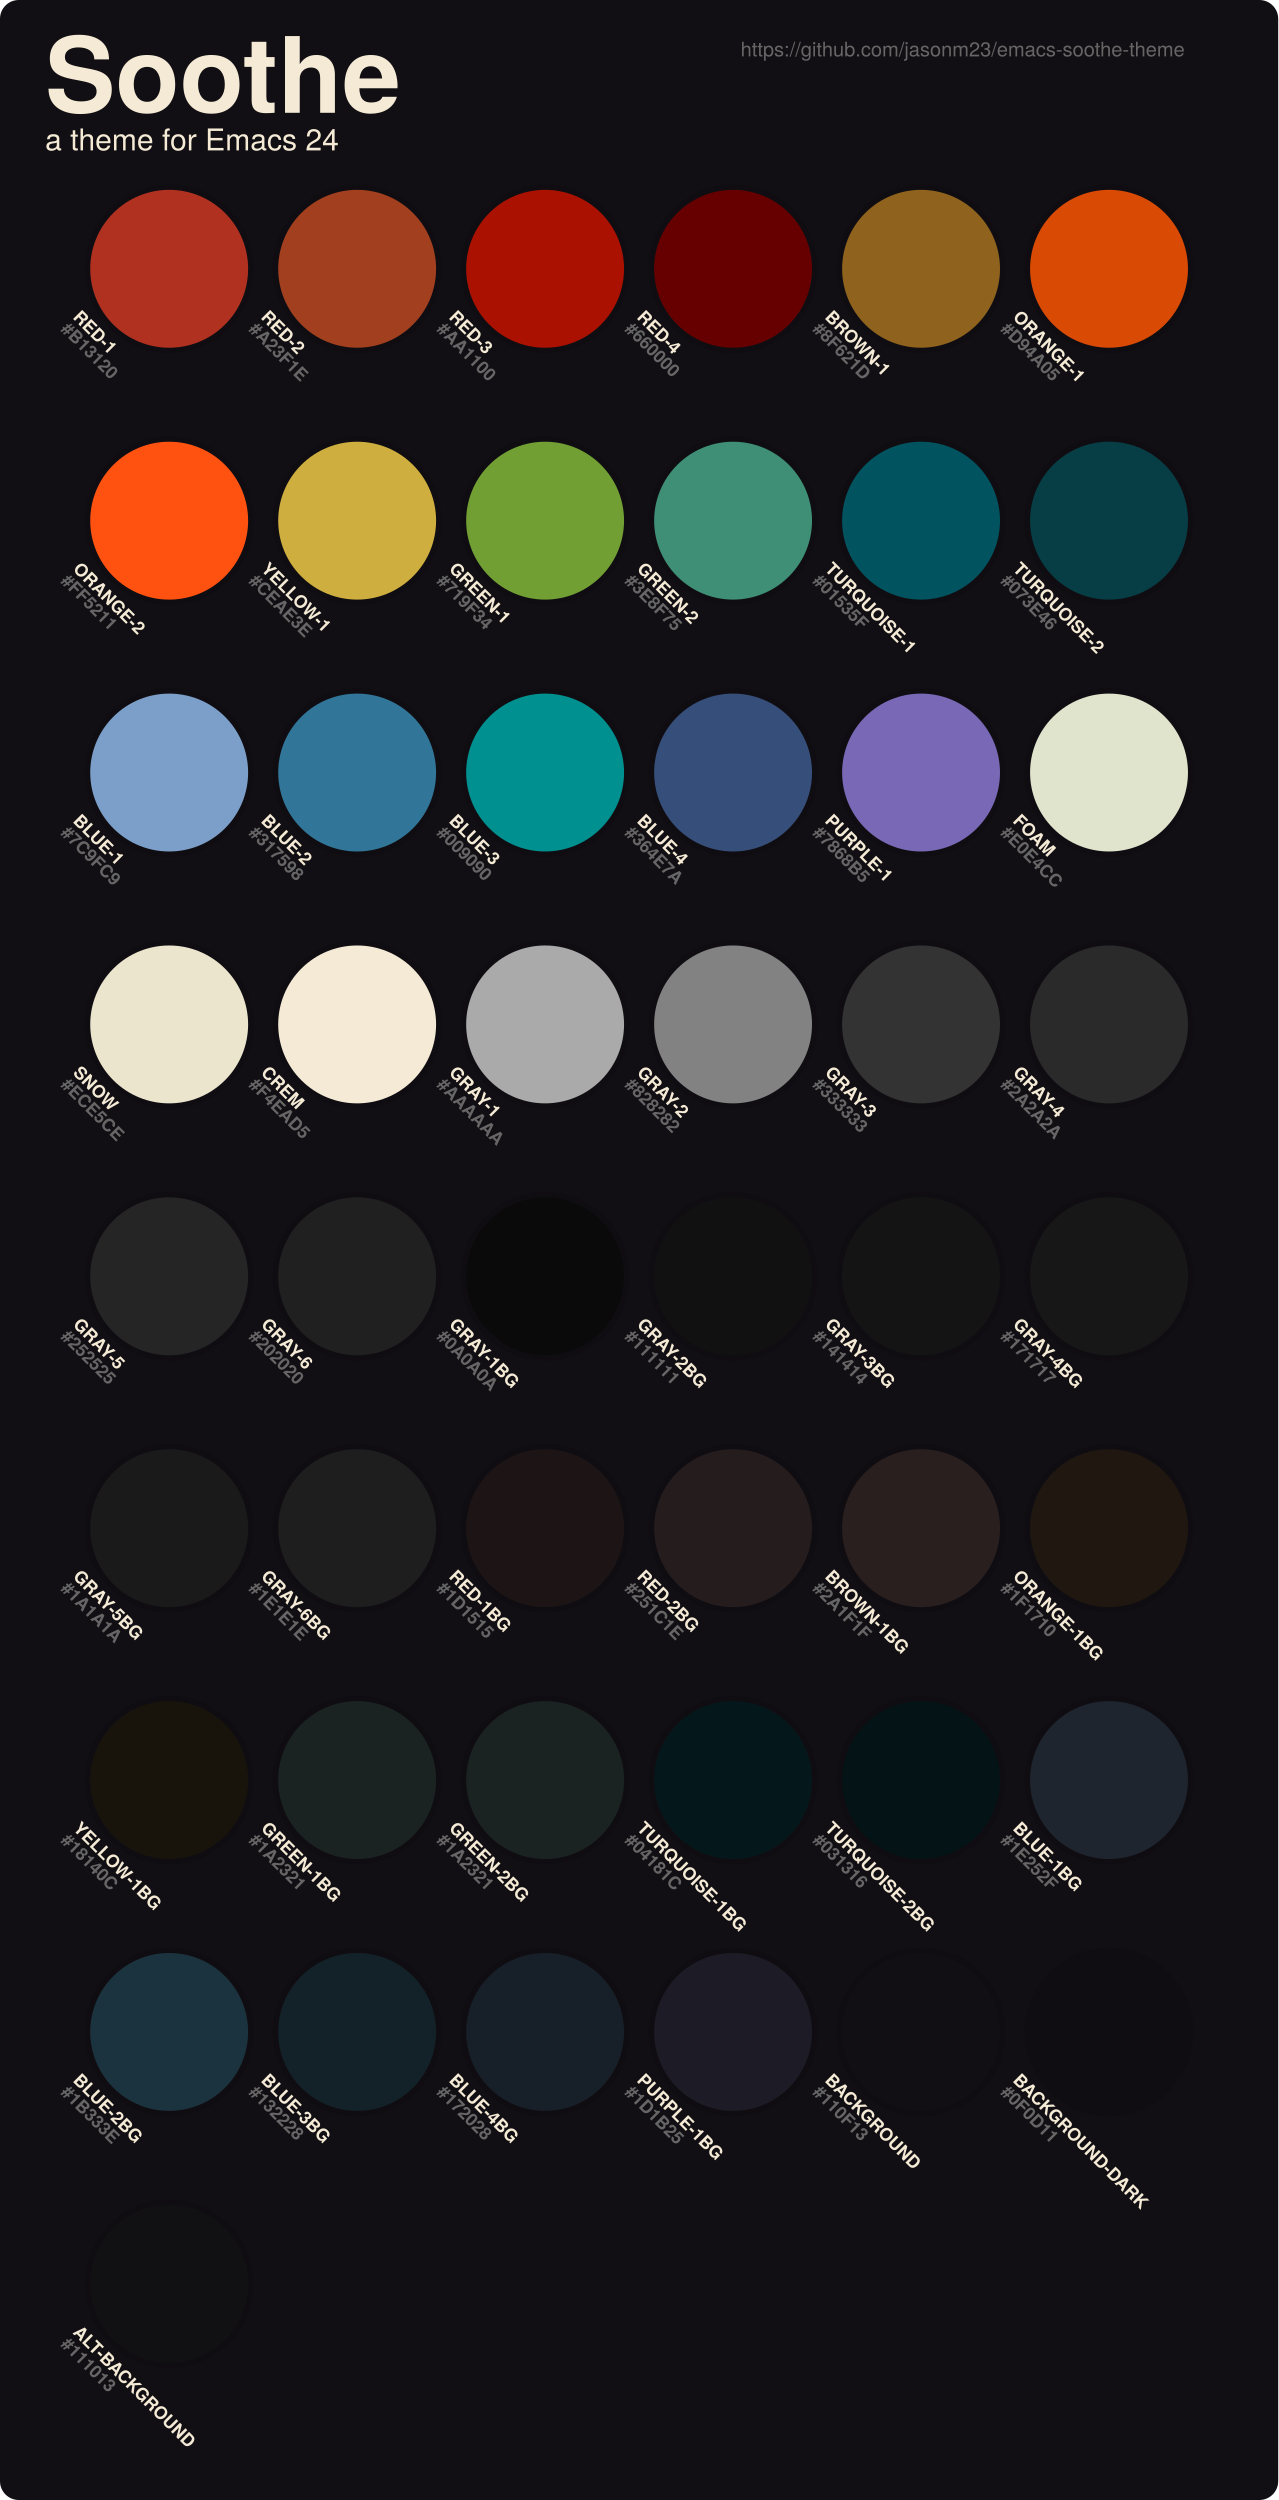
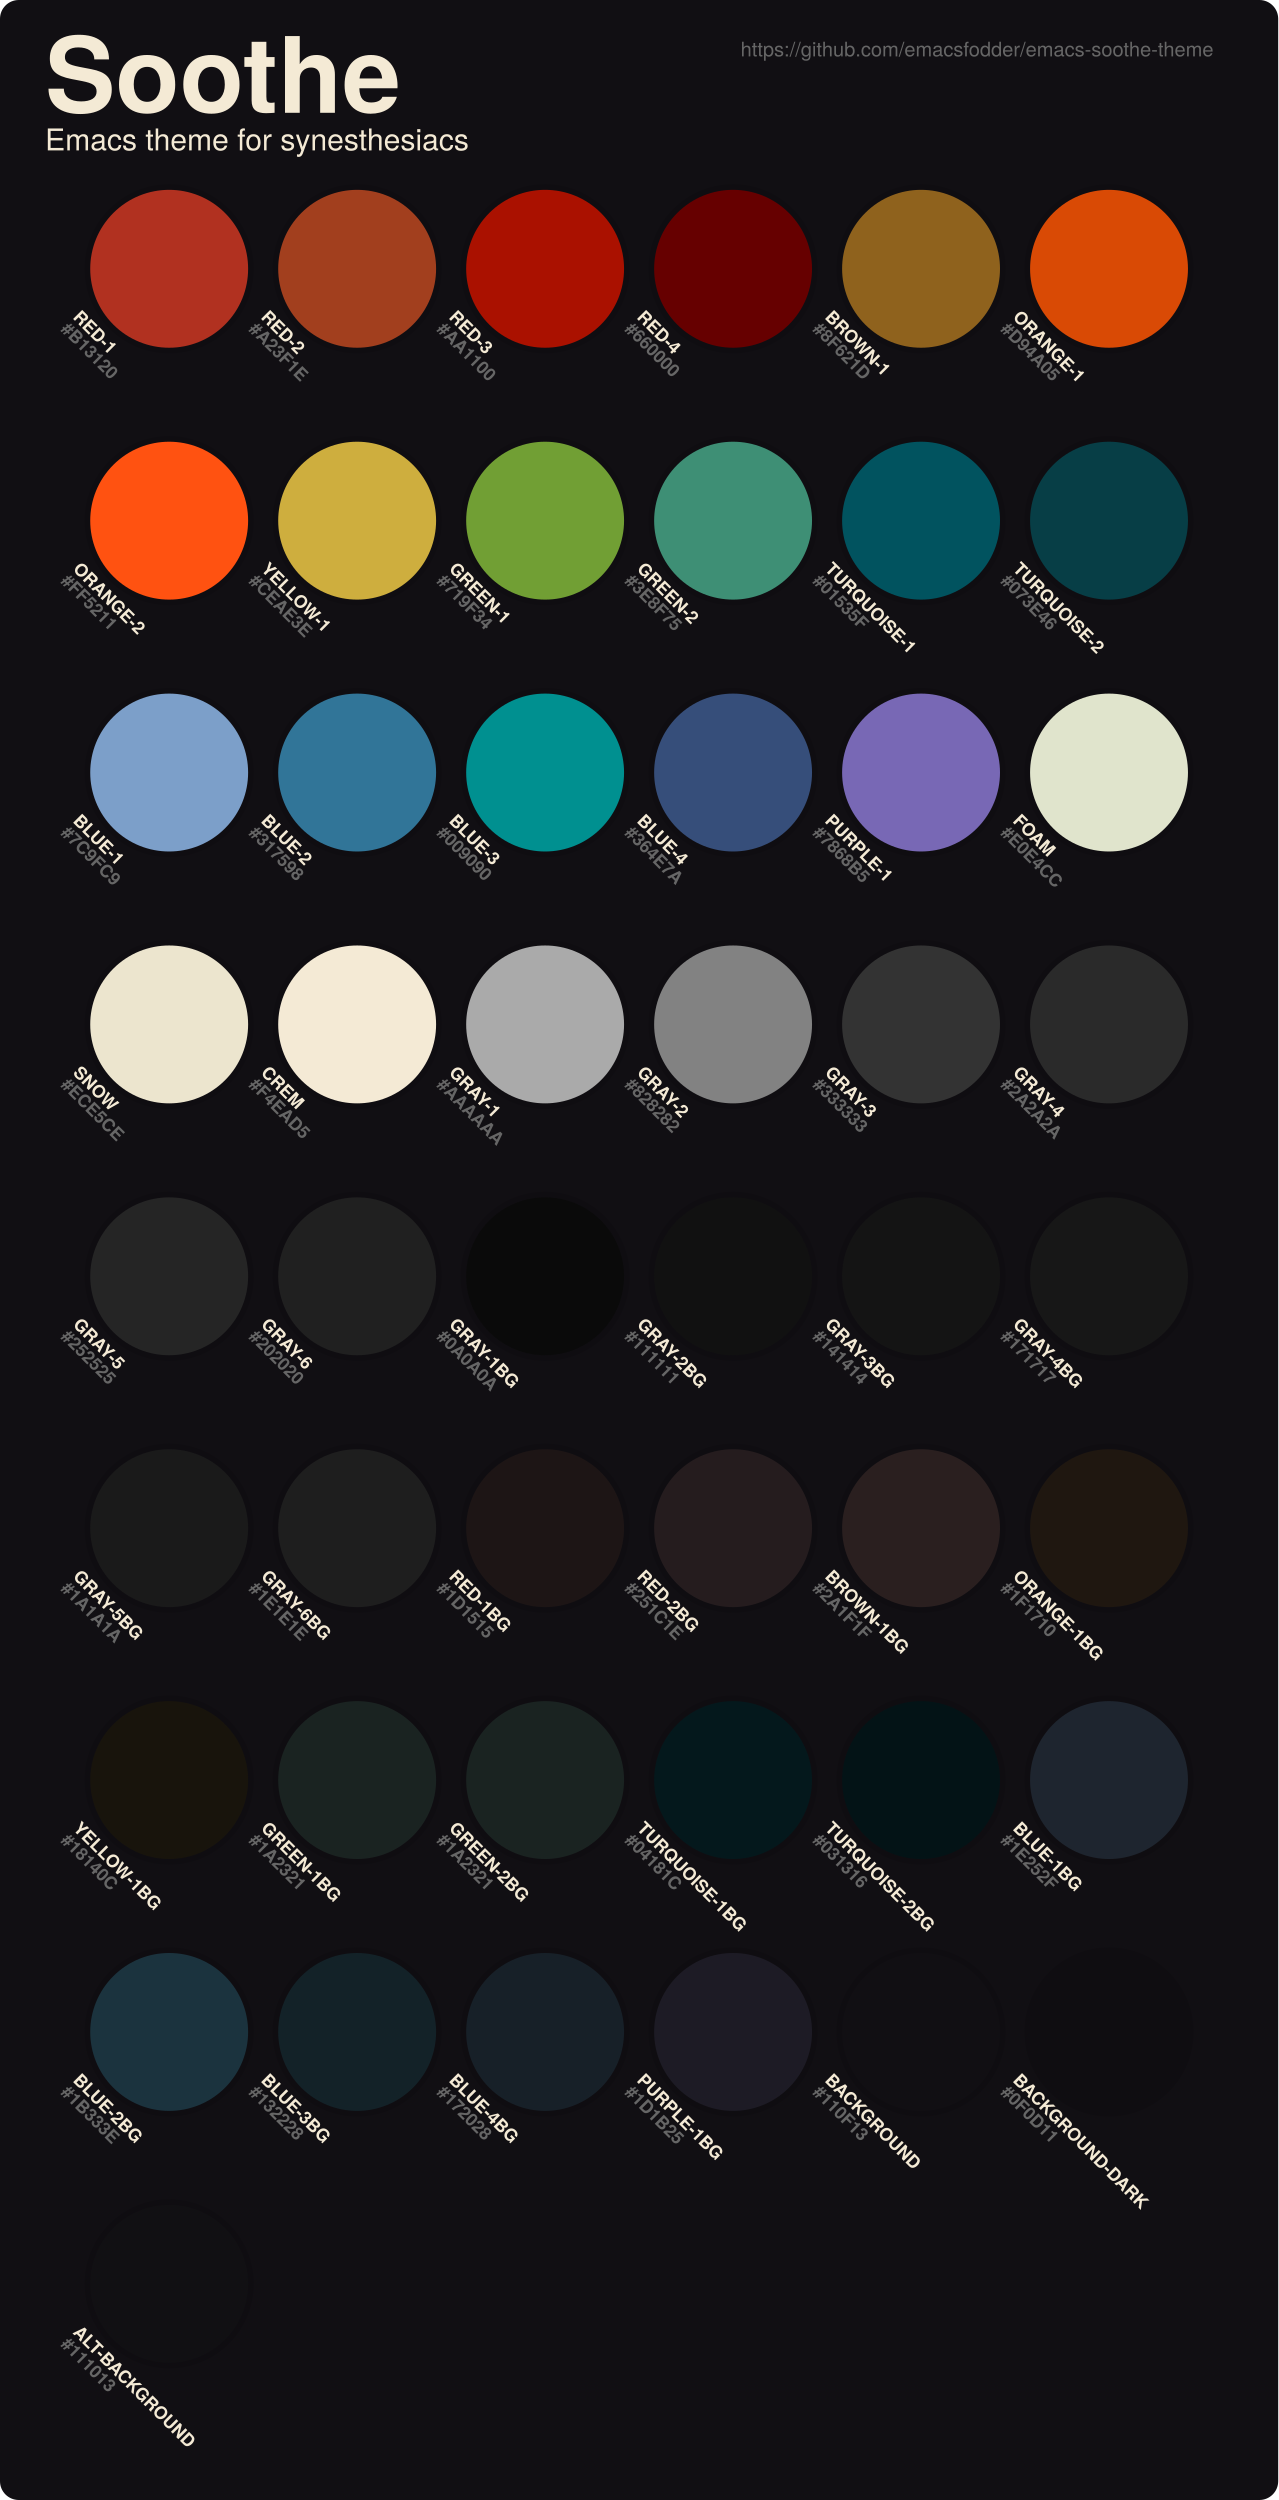
<svg xmlns="http://www.w3.org/2000/svg" width="680px" height="1330px" version="1.1">
-   <style>    
+   <style>
    text {
      font-family: "Helvetica Neue";
      fill: #F4EAD5;
-     }    
+     }
  </style>
  <rect x="0" y="0" rx="10" width="680px" height="1330px" fill="#110F13" />
  <g transform="translate(14,10)">
    <text style="font-size:42pt;" font-weight="bold" x="10" y="50">Soothe</text>
-     <text style="font-size:12pt;" x="10" y="70">a theme for Emacs 24</text>
-     <text style="font-size:8pt;fill:#666" x="380" y="20">https://github.com/jasonm23/emacs-soothe-theme</text>
+     <text style="font-size:12pt;" x="10" y="70">Emacs theme for synesthesiacs</text>
+     <text style="font-size:8pt;fill:#666" x="380" y="20">https://github.com/emacsfodder/emacs-soothe-theme</text>
  </g>
  <g transform="translate(70,-40)">
    <g transform="translate(20,84),rotate(45)">
      <ellipse cx="70" cy="70" rx="45" ry="45" fill="#0F0D11" />
      <ellipse cx="70" cy="70" rx="42" ry="42" fill="#B13120" />
      <text style="font-size:7pt" font-weight="bold" x="52" y="125">RED-1</text>
      <text style="font-size:7pt; fill:#666;" font-weight="bold" x="52" y="134">#B13120</text>
    </g>
    <g transform="translate(120,84),rotate(45)">
      <ellipse cx="70" cy="70" rx="45" ry="45" fill="#0F0D11" />
      <ellipse cx="70" cy="70" rx="42" ry="42" fill="#A23F1E" />
      <text style="font-size:7pt" font-weight="bold" x="52" y="125">RED-2</text>
      <text style="font-size:7pt; fill:#666;" font-weight="bold" x="52" y="134">#A23F1E</text>
    </g>
    <g transform="translate(220,84),rotate(45)">
      <ellipse cx="70" cy="70" rx="45" ry="45" fill="#0F0D11" />
      <ellipse cx="70" cy="70" rx="42" ry="42" fill="#AA1100" />
      <text style="font-size:7pt" font-weight="bold" x="52" y="125">RED-3</text>
      <text style="font-size:7pt; fill:#666;" font-weight="bold" x="52" y="134">#AA1100</text>
    </g>
    <g transform="translate(320,84),rotate(45)">
      <ellipse cx="70" cy="70" rx="45" ry="45" fill="#0F0D11" />
      <ellipse cx="70" cy="70" rx="42" ry="42" fill="#660000" />
      <text style="font-size:7pt" font-weight="bold" x="52" y="125">RED-4</text>
      <text style="font-size:7pt; fill:#666;" font-weight="bold" x="52" y="134">#660000</text>
    </g>
    <g transform="translate(420,84),rotate(45)">
      <ellipse cx="70" cy="70" rx="45" ry="45" fill="#0F0D11" />
      <ellipse cx="70" cy="70" rx="42" ry="42" fill="#8F621D" />
      <text style="font-size:7pt" font-weight="bold" x="52" y="125">BROWN-1</text>
      <text style="font-size:7pt; fill:#666;" font-weight="bold" x="52" y="134">#8F621D</text>
    </g>
    <g transform="translate(520,84),rotate(45)">
      <ellipse cx="70" cy="70" rx="45" ry="45" fill="#0F0D11" />
      <ellipse cx="70" cy="70" rx="42" ry="42" fill="#D94A05" />
      <text style="font-size:7pt" font-weight="bold" x="52" y="125">ORANGE-1</text>
      <text style="font-size:7pt; fill:#666;" font-weight="bold" x="52" y="134">#D94A05</text>
    </g>
    <g transform="translate(20,218),rotate(45)">
      <ellipse cx="70" cy="70" rx="45" ry="45" fill="#0F0D11" />
      <ellipse cx="70" cy="70" rx="42" ry="42" fill="#FF5211" />
      <text style="font-size:7pt" font-weight="bold" x="52" y="125">ORANGE-2</text>
      <text style="font-size:7pt; fill:#666;" font-weight="bold" x="52" y="134">#FF5211</text>
    </g>
    <g transform="translate(120,218),rotate(45)">
      <ellipse cx="70" cy="70" rx="45" ry="45" fill="#0F0D11" />
      <ellipse cx="70" cy="70" rx="42" ry="42" fill="#CEAE3E" />
      <text style="font-size:7pt" font-weight="bold" x="52" y="125">YELLOW-1</text>
      <text style="font-size:7pt; fill:#666;" font-weight="bold" x="52" y="134">#CEAE3E</text>
    </g>
    <g transform="translate(220,218),rotate(45)">
      <ellipse cx="70" cy="70" rx="45" ry="45" fill="#0F0D11" />
      <ellipse cx="70" cy="70" rx="42" ry="42" fill="#719F34" />
      <text style="font-size:7pt" font-weight="bold" x="52" y="125">GREEN-1</text>
      <text style="font-size:7pt; fill:#666;" font-weight="bold" x="52" y="134">#719F34</text>
    </g>
    <g transform="translate(320,218),rotate(45)">
      <ellipse cx="70" cy="70" rx="45" ry="45" fill="#0F0D11" />
      <ellipse cx="70" cy="70" rx="42" ry="42" fill="#3E8F75" />
      <text style="font-size:7pt" font-weight="bold" x="52" y="125">GREEN-2</text>
      <text style="font-size:7pt; fill:#666;" font-weight="bold" x="52" y="134">#3E8F75</text>
    </g>
    <g transform="translate(420,218),rotate(45)">
      <ellipse cx="70" cy="70" rx="45" ry="45" fill="#0F0D11" />
      <ellipse cx="70" cy="70" rx="42" ry="42" fill="#01535F" />
      <text style="font-size:7pt" font-weight="bold" x="52" y="125">TURQUOISE-1</text>
      <text style="font-size:7pt; fill:#666;" font-weight="bold" x="52" y="134">#01535F</text>
    </g>
    <g transform="translate(520,218),rotate(45)">
      <ellipse cx="70" cy="70" rx="45" ry="45" fill="#0F0D11" />
      <ellipse cx="70" cy="70" rx="42" ry="42" fill="#073E46" />
      <text style="font-size:7pt" font-weight="bold" x="52" y="125">TURQUOISE-2</text>
      <text style="font-size:7pt; fill:#666;" font-weight="bold" x="52" y="134">#073E46</text>
    </g>
    <g transform="translate(20,352),rotate(45)">
      <ellipse cx="70" cy="70" rx="45" ry="45" fill="#0F0D11" />
      <ellipse cx="70" cy="70" rx="42" ry="42" fill="#7C9FC9" />
      <text style="font-size:7pt" font-weight="bold" x="52" y="125">BLUE-1</text>
      <text style="font-size:7pt; fill:#666;" font-weight="bold" x="52" y="134">#7C9FC9</text>
    </g>
    <g transform="translate(120,352),rotate(45)">
      <ellipse cx="70" cy="70" rx="45" ry="45" fill="#0F0D11" />
      <ellipse cx="70" cy="70" rx="42" ry="42" fill="#317598" />
      <text style="font-size:7pt" font-weight="bold" x="52" y="125">BLUE-2</text>
      <text style="font-size:7pt; fill:#666;" font-weight="bold" x="52" y="134">#317598</text>
    </g>
    <g transform="translate(220,352),rotate(45)">
      <ellipse cx="70" cy="70" rx="45" ry="45" fill="#0F0D11" />
      <ellipse cx="70" cy="70" rx="42" ry="42" fill="#009090" />
      <text style="font-size:7pt" font-weight="bold" x="52" y="125">BLUE-3</text>
      <text style="font-size:7pt; fill:#666;" font-weight="bold" x="52" y="134">#009090</text>
    </g>
    <g transform="translate(320,352),rotate(45)">
      <ellipse cx="70" cy="70" rx="45" ry="45" fill="#0F0D11" />
      <ellipse cx="70" cy="70" rx="42" ry="42" fill="#364E7A" />
      <text style="font-size:7pt" font-weight="bold" x="52" y="125">BLUE-4</text>
      <text style="font-size:7pt; fill:#666;" font-weight="bold" x="52" y="134">#364E7A</text>
    </g>
    <g transform="translate(420,352),rotate(45)">
      <ellipse cx="70" cy="70" rx="45" ry="45" fill="#0F0D11" />
      <ellipse cx="70" cy="70" rx="42" ry="42" fill="#7868B5" />
      <text style="font-size:7pt" font-weight="bold" x="52" y="125">PURPLE-1</text>
      <text style="font-size:7pt; fill:#666;" font-weight="bold" x="52" y="134">#7868B5</text>
    </g>
    <g transform="translate(520,352),rotate(45)">
      <ellipse cx="70" cy="70" rx="45" ry="45" fill="#0F0D11" />
      <ellipse cx="70" cy="70" rx="42" ry="42" fill="#E0E4CC" />
      <text style="font-size:7pt" font-weight="bold" x="52" y="125">FOAM</text>
      <text style="font-size:7pt; fill:#666;" font-weight="bold" x="52" y="134">#E0E4CC</text>
    </g>
    <g transform="translate(20,486),rotate(45)">
      <ellipse cx="70" cy="70" rx="45" ry="45" fill="#0F0D11" />
      <ellipse cx="70" cy="70" rx="42" ry="42" fill="#ECE5CE" />
      <text style="font-size:7pt" font-weight="bold" x="52" y="125">SNOW</text>
      <text style="font-size:7pt; fill:#666;" font-weight="bold" x="52" y="134">#ECE5CE</text>
    </g>
    <g transform="translate(120,486),rotate(45)">
      <ellipse cx="70" cy="70" rx="45" ry="45" fill="#0F0D11" />
      <ellipse cx="70" cy="70" rx="42" ry="42" fill="#F4EAD5" />
      <text style="font-size:7pt" font-weight="bold" x="52" y="125">CREM</text>
      <text style="font-size:7pt; fill:#666;" font-weight="bold" x="52" y="134">#F4EAD5</text>
    </g>
    <g transform="translate(220,486),rotate(45)">
      <ellipse cx="70" cy="70" rx="45" ry="45" fill="#0F0D11" />
      <ellipse cx="70" cy="70" rx="42" ry="42" fill="#AAAAAA" />
      <text style="font-size:7pt" font-weight="bold" x="52" y="125">GRAY-1</text>
      <text style="font-size:7pt; fill:#666;" font-weight="bold" x="52" y="134">#AAAAAA</text>
    </g>
    <g transform="translate(320,486),rotate(45)">
      <ellipse cx="70" cy="70" rx="45" ry="45" fill="#0F0D11" />
      <ellipse cx="70" cy="70" rx="42" ry="42" fill="#828282" />
      <text style="font-size:7pt" font-weight="bold" x="52" y="125">GRAY-2</text>
      <text style="font-size:7pt; fill:#666;" font-weight="bold" x="52" y="134">#828282</text>
    </g>
    <g transform="translate(420,486),rotate(45)">
      <ellipse cx="70" cy="70" rx="45" ry="45" fill="#0F0D11" />
      <ellipse cx="70" cy="70" rx="42" ry="42" fill="#333333" />
      <text style="font-size:7pt" font-weight="bold" x="52" y="125">GRAY-3</text>
      <text style="font-size:7pt; fill:#666;" font-weight="bold" x="52" y="134">#333333</text>
    </g>
    <g transform="translate(520,486),rotate(45)">
      <ellipse cx="70" cy="70" rx="45" ry="45" fill="#0F0D11" />
      <ellipse cx="70" cy="70" rx="42" ry="42" fill="#2A2A2A" />
      <text style="font-size:7pt" font-weight="bold" x="52" y="125">GRAY-4</text>
      <text style="font-size:7pt; fill:#666;" font-weight="bold" x="52" y="134">#2A2A2A</text>
    </g>
    <g transform="translate(20,620),rotate(45)">
      <ellipse cx="70" cy="70" rx="45" ry="45" fill="#0F0D11" />
      <ellipse cx="70" cy="70" rx="42" ry="42" fill="#252525" />
      <text style="font-size:7pt" font-weight="bold" x="52" y="125">GRAY-5</text>
      <text style="font-size:7pt; fill:#666;" font-weight="bold" x="52" y="134">#252525</text>
    </g>
    <g transform="translate(120,620),rotate(45)">
      <ellipse cx="70" cy="70" rx="45" ry="45" fill="#0F0D11" />
      <ellipse cx="70" cy="70" rx="42" ry="42" fill="#202020" />
      <text style="font-size:7pt" font-weight="bold" x="52" y="125">GRAY-6</text>
      <text style="font-size:7pt; fill:#666;" font-weight="bold" x="52" y="134">#202020</text>
    </g>
    <g transform="translate(220,620),rotate(45)">
      <ellipse cx="70" cy="70" rx="45" ry="45" fill="#0F0D11" />
      <ellipse cx="70" cy="70" rx="42" ry="42" fill="#0A0A0A" />
      <text style="font-size:7pt" font-weight="bold" x="52" y="125">GRAY-1BG</text>
      <text style="font-size:7pt; fill:#666;" font-weight="bold" x="52" y="134">#0A0A0A</text>
    </g>
    <g transform="translate(320,620),rotate(45)">
      <ellipse cx="70" cy="70" rx="45" ry="45" fill="#0F0D11" />
      <ellipse cx="70" cy="70" rx="42" ry="42" fill="#111111" />
      <text style="font-size:7pt" font-weight="bold" x="52" y="125">GRAY-2BG</text>
      <text style="font-size:7pt; fill:#666;" font-weight="bold" x="52" y="134">#111111</text>
    </g>
    <g transform="translate(420,620),rotate(45)">
      <ellipse cx="70" cy="70" rx="45" ry="45" fill="#0F0D11" />
      <ellipse cx="70" cy="70" rx="42" ry="42" fill="#141414" />
      <text style="font-size:7pt" font-weight="bold" x="52" y="125">GRAY-3BG</text>
      <text style="font-size:7pt; fill:#666;" font-weight="bold" x="52" y="134">#141414</text>
    </g>
    <g transform="translate(520,620),rotate(45)">
      <ellipse cx="70" cy="70" rx="45" ry="45" fill="#0F0D11" />
      <ellipse cx="70" cy="70" rx="42" ry="42" fill="#171717" />
      <text style="font-size:7pt" font-weight="bold" x="52" y="125">GRAY-4BG</text>
      <text style="font-size:7pt; fill:#666;" font-weight="bold" x="52" y="134">#171717</text>
    </g>
    <g transform="translate(20,754),rotate(45)">
      <ellipse cx="70" cy="70" rx="45" ry="45" fill="#0F0D11" />
      <ellipse cx="70" cy="70" rx="42" ry="42" fill="#1A1A1A" />
      <text style="font-size:7pt" font-weight="bold" x="52" y="125">GRAY-5BG</text>
      <text style="font-size:7pt; fill:#666;" font-weight="bold" x="52" y="134">#1A1A1A</text>
    </g>
    <g transform="translate(120,754),rotate(45)">
      <ellipse cx="70" cy="70" rx="45" ry="45" fill="#0F0D11" />
      <ellipse cx="70" cy="70" rx="42" ry="42" fill="#1E1E1E" />
      <text style="font-size:7pt" font-weight="bold" x="52" y="125">GRAY-6BG</text>
      <text style="font-size:7pt; fill:#666;" font-weight="bold" x="52" y="134">#1E1E1E</text>
    </g>
    <g transform="translate(220,754),rotate(45)">
      <ellipse cx="70" cy="70" rx="45" ry="45" fill="#0F0D11" />
      <ellipse cx="70" cy="70" rx="42" ry="42" fill="#1D1515" />
      <text style="font-size:7pt" font-weight="bold" x="52" y="125">RED-1BG</text>
      <text style="font-size:7pt; fill:#666;" font-weight="bold" x="52" y="134">#1D1515</text>
    </g>
    <g transform="translate(320,754),rotate(45)">
      <ellipse cx="70" cy="70" rx="45" ry="45" fill="#0F0D11" />
      <ellipse cx="70" cy="70" rx="42" ry="42" fill="#251C1E" />
      <text style="font-size:7pt" font-weight="bold" x="52" y="125">RED-2BG</text>
      <text style="font-size:7pt; fill:#666;" font-weight="bold" x="52" y="134">#251C1E</text>
    </g>
    <g transform="translate(420,754),rotate(45)">
      <ellipse cx="70" cy="70" rx="45" ry="45" fill="#0F0D11" />
      <ellipse cx="70" cy="70" rx="42" ry="42" fill="#2A1F1F" />
      <text style="font-size:7pt" font-weight="bold" x="52" y="125">BROWN-1BG</text>
      <text style="font-size:7pt; fill:#666;" font-weight="bold" x="52" y="134">#2A1F1F</text>
    </g>
    <g transform="translate(520,754),rotate(45)">
      <ellipse cx="70" cy="70" rx="45" ry="45" fill="#0F0D11" />
      <ellipse cx="70" cy="70" rx="42" ry="42" fill="#1F1710" />
      <text style="font-size:7pt" font-weight="bold" x="52" y="125">ORANGE-1BG</text>
      <text style="font-size:7pt; fill:#666;" font-weight="bold" x="52" y="134">#1F1710</text>
    </g>
    <g transform="translate(20,888),rotate(45)">
      <ellipse cx="70" cy="70" rx="45" ry="45" fill="#0F0D11" />
      <ellipse cx="70" cy="70" rx="42" ry="42" fill="#18140C" />
      <text style="font-size:7pt" font-weight="bold" x="52" y="125">YELLOW-1BG</text>
      <text style="font-size:7pt; fill:#666;" font-weight="bold" x="52" y="134">#18140C</text>
    </g>
    <g transform="translate(120,888),rotate(45)">
      <ellipse cx="70" cy="70" rx="45" ry="45" fill="#0F0D11" />
      <ellipse cx="70" cy="70" rx="42" ry="42" fill="#1A2321" />
      <text style="font-size:7pt" font-weight="bold" x="52" y="125">GREEN-1BG</text>
      <text style="font-size:7pt; fill:#666;" font-weight="bold" x="52" y="134">#1A2321</text>
    </g>
    <g transform="translate(220,888),rotate(45)">
      <ellipse cx="70" cy="70" rx="45" ry="45" fill="#0F0D11" />
      <ellipse cx="70" cy="70" rx="42" ry="42" fill="#1A2321" />
      <text style="font-size:7pt" font-weight="bold" x="52" y="125">GREEN-2BG</text>
      <text style="font-size:7pt; fill:#666;" font-weight="bold" x="52" y="134">#1A2321</text>
    </g>
    <g transform="translate(320,888),rotate(45)">
      <ellipse cx="70" cy="70" rx="45" ry="45" fill="#0F0D11" />
      <ellipse cx="70" cy="70" rx="42" ry="42" fill="#04181C" />
      <text style="font-size:7pt" font-weight="bold" x="52" y="125">TURQUOISE-1BG</text>
      <text style="font-size:7pt; fill:#666;" font-weight="bold" x="52" y="134">#04181C</text>
    </g>
    <g transform="translate(420,888),rotate(45)">
      <ellipse cx="70" cy="70" rx="45" ry="45" fill="#0F0D11" />
      <ellipse cx="70" cy="70" rx="42" ry="42" fill="#031316" />
      <text style="font-size:7pt" font-weight="bold" x="52" y="125">TURQUOISE-2BG</text>
      <text style="font-size:7pt; fill:#666;" font-weight="bold" x="52" y="134">#031316</text>
    </g>
    <g transform="translate(520,888),rotate(45)">
      <ellipse cx="70" cy="70" rx="45" ry="45" fill="#0F0D11" />
      <ellipse cx="70" cy="70" rx="42" ry="42" fill="#1E252F" />
      <text style="font-size:7pt" font-weight="bold" x="52" y="125">BLUE-1BG</text>
      <text style="font-size:7pt; fill:#666;" font-weight="bold" x="52" y="134">#1E252F</text>
    </g>
    <g transform="translate(20,1022),rotate(45)">
      <ellipse cx="70" cy="70" rx="45" ry="45" fill="#0F0D11" />
      <ellipse cx="70" cy="70" rx="42" ry="42" fill="#1B333E" />
      <text style="font-size:7pt" font-weight="bold" x="52" y="125">BLUE-2BG</text>
      <text style="font-size:7pt; fill:#666;" font-weight="bold" x="52" y="134">#1B333E</text>
    </g>
    <g transform="translate(120,1022),rotate(45)">
      <ellipse cx="70" cy="70" rx="45" ry="45" fill="#0F0D11" />
      <ellipse cx="70" cy="70" rx="42" ry="42" fill="#132228" />
      <text style="font-size:7pt" font-weight="bold" x="52" y="125">BLUE-3BG</text>
      <text style="font-size:7pt; fill:#666;" font-weight="bold" x="52" y="134">#132228</text>
    </g>
    <g transform="translate(220,1022),rotate(45)">
      <ellipse cx="70" cy="70" rx="45" ry="45" fill="#0F0D11" />
      <ellipse cx="70" cy="70" rx="42" ry="42" fill="#172028" />
      <text style="font-size:7pt" font-weight="bold" x="52" y="125">BLUE-4BG</text>
      <text style="font-size:7pt; fill:#666;" font-weight="bold" x="52" y="134">#172028</text>
    </g>
    <g transform="translate(320,1022),rotate(45)">
      <ellipse cx="70" cy="70" rx="45" ry="45" fill="#0F0D11" />
      <ellipse cx="70" cy="70" rx="42" ry="42" fill="#1D1B25" />
      <text style="font-size:7pt" font-weight="bold" x="52" y="125">PURPLE-1BG</text>
      <text style="font-size:7pt; fill:#666;" font-weight="bold" x="52" y="134">#1D1B25</text>
    </g>
    <g transform="translate(420,1022),rotate(45)">
      <ellipse cx="70" cy="70" rx="45" ry="45" fill="#0F0D11" />
      <ellipse cx="70" cy="70" rx="42" ry="42" fill="#110F13" />
      <text style="font-size:7pt" font-weight="bold" x="52" y="125">BACKGROUND</text>
      <text style="font-size:7pt; fill:#666;" font-weight="bold" x="52" y="134">#110F13</text>
    </g>
    <g transform="translate(520,1022),rotate(45)">
      <ellipse cx="70" cy="70" rx="45" ry="45" fill="#0F0D11" />
      <ellipse cx="70" cy="70" rx="42" ry="42" fill="#0F0D11" />
      <text style="font-size:7pt" font-weight="bold" x="52" y="125">BACKGROUND-DARK</text>
      <text style="font-size:7pt; fill:#666;" font-weight="bold" x="52" y="134">#0F0D11</text>
    </g>
    <g transform="translate(20,1156),rotate(45)">
      <ellipse cx="70" cy="70" rx="45" ry="45" fill="#0F0D11" />
      <ellipse cx="70" cy="70" rx="42" ry="42" fill="#111013" />
      <text style="font-size:7pt" font-weight="bold" x="52" y="125">ALT-BACKGROUND</text>
      <text style="font-size:7pt; fill:#666;" font-weight="bold" x="52" y="134">#111013</text>
    </g>
  </g>
</svg>
